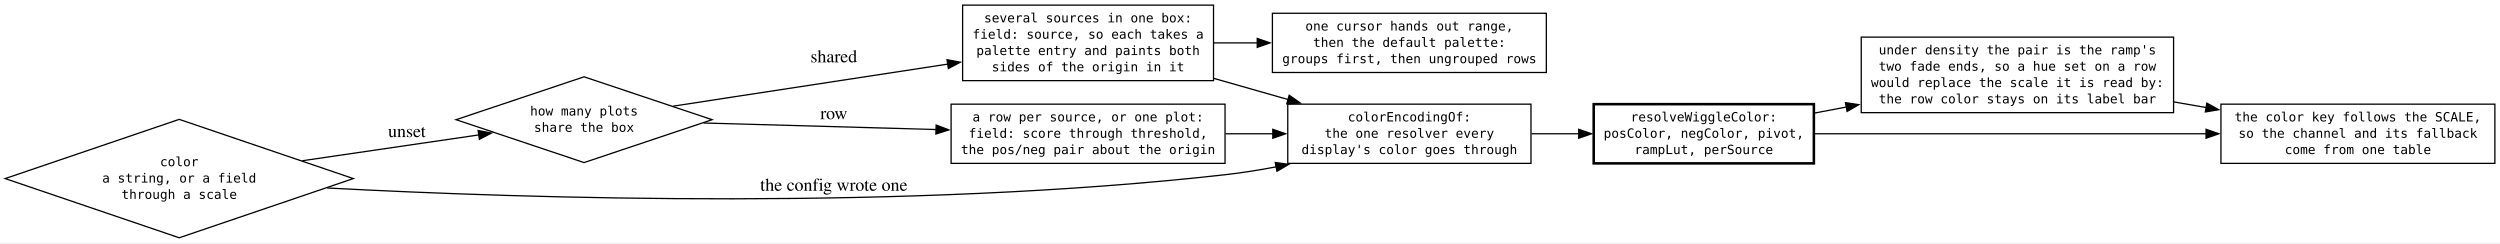
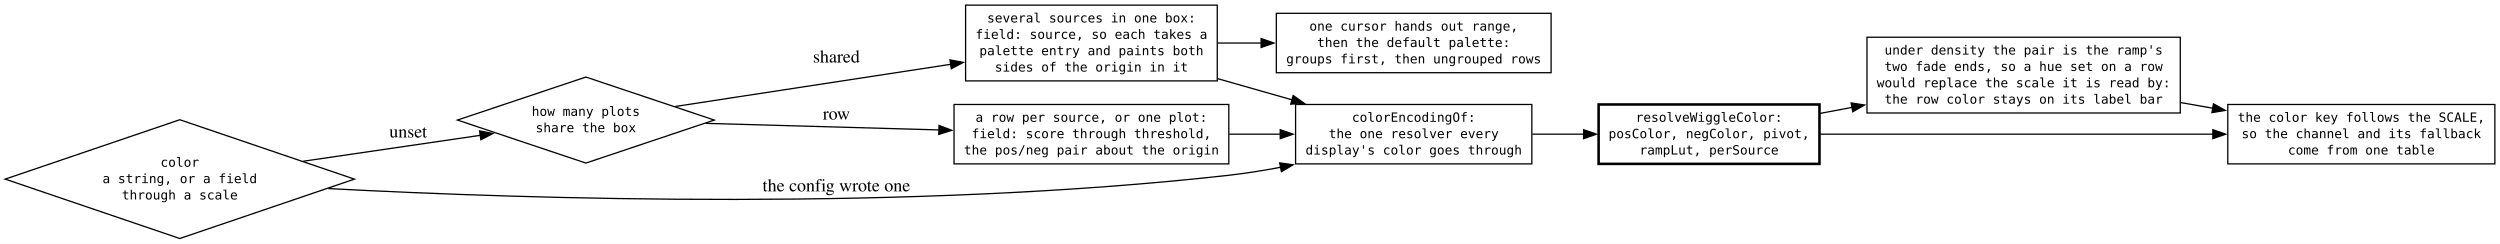
- <svg xmlns="http://www.w3.org/2000/svg" width="1953pt" height="190pt" viewBox="0.00 0.00 1953.00 190.00">
+ <svg xmlns="http://www.w3.org/2000/svg" width="1947pt" height="190pt" viewBox="0.00 0.00 1947.00 190.00">
  <g id="graph0" class="graph" transform="scale(1 1) rotate(0) translate(4 185.75)">
-     <polygon fill="white" stroke="none" points="-4,4 -4,-185.75 1949,-185.75 1949,4 -4,4" />
+     <polygon fill="white" stroke="none" points="-4,4 -4,-185.75 1943,-185.75 1943,4 -4,4" />
    <g id="node1" class="node">
      <polygon fill="none" stroke="black" points="136,-92.5 0,-46.25 136,0 272,-46.25 136,-92.5" />
      <text xml:space="preserve" text-anchor="middle" x="136" y="-55.88" font-family="monospace" font-size="10.00">color</text>
      <text xml:space="preserve" text-anchor="middle" x="136" y="-43.12" font-family="monospace" font-size="10.00">a string, or a field</text>
      <text xml:space="preserve" text-anchor="middle" x="136" y="-30.38" font-family="monospace" font-size="10.00">through a scale</text>
    </g>
    <g id="node2" class="node">
      <polygon fill="none" stroke="black" points="452.25,-125.75 352.25,-92.25 452.25,-58.75 552.25,-92.25 452.25,-125.75" />
      <text xml:space="preserve" text-anchor="middle" x="452.25" y="-95.5" font-family="monospace" font-size="10.00">how many plots</text>
      <text xml:space="preserve" text-anchor="middle" x="452.25" y="-82.75" font-family="monospace" font-size="10.00">share the box</text>
    </g>
    <g id="edge2" class="edge">
      <path fill="none" stroke="black" d="M232.14,-60.18C276.15,-66.62 327.9,-74.19 370.05,-80.36" />
      <polygon fill="black" stroke="black" points="369.49,-83.82 379.89,-81.8 370.5,-76.89 369.49,-83.82" />
      <text xml:space="preserve" text-anchor="middle" x="312.12" y="-78.67" font-family="Times,serif" font-size="14.00"> unset</text>
    </g>
    <g id="node3" class="node">
-       <polygon fill="none" stroke="black" points="1192,-104.38 1002,-104.38 1002,-58.12 1192,-58.12 1192,-104.38" />
+       <polygon fill="none" stroke="black" points="1189,-104.38 1005,-104.38 1005,-58.12 1189,-58.12 1189,-104.38" />
      <text xml:space="preserve" text-anchor="middle" x="1097" y="-90.88" font-family="monospace" font-size="10.00">colorEncodingOf:</text>
      <text xml:space="preserve" text-anchor="middle" x="1097" y="-78.12" font-family="monospace" font-size="10.00">the one resolver every</text>
      <text xml:space="preserve" text-anchor="middle" x="1097" y="-65.38" font-family="monospace" font-size="10.00">display's color goes through</text>
    </g>
    <g id="edge1" class="edge">
-       <path fill="none" stroke="black" d="M251.64,-38.89C409.96,-30.51 704.17,-21.29 953,-49.25 966.04,-50.71 979.62,-52.89 993.01,-55.42" />
-       <polygon fill="black" stroke="black" points="992.21,-58.84 1002.7,-57.34 993.57,-51.97 992.21,-58.84" />
+       <path fill="none" stroke="black" d="M251.64,-38.89C409.96,-30.51 704.17,-21.29 953,-49.25 966.13,-50.73 979.83,-52.92 993.31,-55.48" />
+       <polygon fill="black" stroke="black" points="992.6,-58.91 1003.09,-57.42 993.96,-52.04 992.6,-58.91" />
      <text xml:space="preserve" text-anchor="middle" x="645.62" y="-36.73" font-family="Times,serif" font-size="14.00"> the config wrote one</text>
    </g>
    <g id="node4" class="node">
      <polygon fill="none" stroke="black" points="944,-181.75 748,-181.75 748,-122.75 944,-122.75 944,-181.75" />
      <text xml:space="preserve" text-anchor="middle" x="846" y="-168.25" font-family="monospace" font-size="10.00">several sources in one box:</text>
      <text xml:space="preserve" text-anchor="middle" x="846" y="-155.5" font-family="monospace" font-size="10.00">field: source, so each takes a</text>
      <text xml:space="preserve" text-anchor="middle" x="846" y="-142.75" font-family="monospace" font-size="10.00">palette entry and paints both</text>
      <text xml:space="preserve" text-anchor="middle" x="846" y="-130" font-family="monospace" font-size="10.00">sides of the origin in it</text>
    </g>
    <g id="edge3" class="edge">
      <path fill="none" stroke="black" d="M521.92,-102.83C537.79,-105.27 554.61,-107.85 570.25,-110.25 625.01,-118.65 685.92,-127.96 736.44,-135.68" />
      <polygon fill="black" stroke="black" points="735.81,-139.12 746.23,-137.17 736.87,-132.2 735.81,-139.12" />
      <text xml:space="preserve" text-anchor="middle" x="645.62" y="-137.07" font-family="Times,serif" font-size="14.00"> shared</text>
    </g>
    <g id="node5" class="node">
      <polygon fill="none" stroke="black" points="953,-104.38 739,-104.38 739,-58.12 953,-58.12 953,-104.38" />
      <text xml:space="preserve" text-anchor="middle" x="846" y="-90.88" font-family="monospace" font-size="10.00">a row per source, or one plot:</text>
      <text xml:space="preserve" text-anchor="middle" x="846" y="-78.12" font-family="monospace" font-size="10.00">field: score through threshold,</text>
      <text xml:space="preserve" text-anchor="middle" x="846" y="-65.38" font-family="monospace" font-size="10.00">the pos/neg pair about the origin</text>
    </g>
    <g id="edge4" class="edge">
      <path fill="none" stroke="black" d="M545.59,-89.66C599.88,-88.13 669.06,-86.19 727.25,-84.56" />
      <polygon fill="black" stroke="black" points="727.32,-88.06 737.22,-84.28 727.12,-81.06 727.32,-88.06" />
      <text xml:space="preserve" text-anchor="middle" x="645.62" y="-92.64" font-family="Times,serif" font-size="14.00"> row</text>
    </g>
    <g id="node6" class="node">
      <polygon fill="none" stroke="black" stroke-width="2" points="1413,-104.38 1241,-104.38 1241,-58.12 1413,-58.12 1413,-104.38" />
      <text xml:space="preserve" text-anchor="middle" x="1327" y="-90.88" font-family="monospace" font-size="10.00">resolveWiggleColor:</text>
      <text xml:space="preserve" text-anchor="middle" x="1327" y="-78.12" font-family="monospace" font-size="10.00">posColor, negColor, pivot,</text>
      <text xml:space="preserve" text-anchor="middle" x="1327" y="-65.38" font-family="monospace" font-size="10.00">rampLut, perSource</text>
    </g>
    <g id="edge7" class="edge">
-       <path fill="none" stroke="black" d="M1192.38,-81.25C1204.67,-81.25 1217.27,-81.25 1229.59,-81.25" />
-       <polygon fill="black" stroke="black" points="1229.29,-84.75 1239.29,-81.25 1229.29,-77.75 1229.29,-84.75" />
+       <path fill="none" stroke="black" d="M1189.42,-81.25C1202.68,-81.25 1216.37,-81.25 1229.72,-81.25" />
+       <polygon fill="black" stroke="black" points="1229.33,-84.75 1239.33,-81.25 1229.33,-77.75 1229.33,-84.75" />
    </g>
    <g id="edge5" class="edge">
      <path fill="none" stroke="black" d="M944.34,-124.49C963.38,-119.06 983.31,-113.38 1002.24,-107.99" />
      <polygon fill="black" stroke="black" points="1003.13,-111.37 1011.79,-105.26 1001.21,-104.64 1003.13,-111.37" />
    </g>
    <g id="node9" class="node">
      <polygon fill="none" stroke="black" points="1204,-175.38 990,-175.38 990,-129.12 1204,-129.12 1204,-175.38" />
      <text xml:space="preserve" text-anchor="middle" x="1097" y="-161.88" font-family="monospace" font-size="10.00">one cursor hands out range,</text>
      <text xml:space="preserve" text-anchor="middle" x="1097" y="-149.12" font-family="monospace" font-size="10.00">then the default palette:</text>
      <text xml:space="preserve" text-anchor="middle" x="1097" y="-136.38" font-family="monospace" font-size="10.00">groups first, then ungrouped rows</text>
    </g>
    <g id="edge11" class="edge">
      <path fill="none" stroke="black" d="M944.34,-152.25C955.49,-152.25 966.95,-152.25 978.33,-152.25" />
      <polygon fill="black" stroke="black" points="978.15,-155.75 988.15,-152.25 978.15,-148.75 978.15,-155.75" />
    </g>
    <g id="edge6" class="edge">
-       <path fill="none" stroke="black" d="M953.32,-81.25C965.67,-81.25 978.26,-81.25 990.59,-81.25" />
-       <polygon fill="black" stroke="black" points="990.32,-84.75 1000.32,-81.25 990.32,-77.75 990.32,-84.75" />
+       <path fill="none" stroke="black" d="M953.32,-81.25C966.51,-81.25 979.98,-81.25 993.11,-81.25" />
+       <polygon fill="black" stroke="black" points="993.04,-84.75 1003.04,-81.25 993.04,-77.75 993.04,-84.75" />
    </g>
    <g id="node7" class="node">
      <polygon fill="none" stroke="black" points="1694,-156.75 1450,-156.75 1450,-97.75 1694,-97.75 1694,-156.75" />
      <text xml:space="preserve" text-anchor="middle" x="1572" y="-143.25" font-family="monospace" font-size="10.00">under density the pair is the ramp's</text>
      <text xml:space="preserve" text-anchor="middle" x="1572" y="-130.5" font-family="monospace" font-size="10.00">two fade ends, so a hue set on a row</text>
      <text xml:space="preserve" text-anchor="middle" x="1572" y="-117.75" font-family="monospace" font-size="10.00">would replace the scale it is read by:</text>
      <text xml:space="preserve" text-anchor="middle" x="1572" y="-105" font-family="monospace" font-size="10.00">the row color stays on its label bar</text>
    </g>
    <g id="edge8" class="edge">
      <path fill="none" stroke="black" d="M1413.33,-97.4C1421.51,-98.95 1429.93,-100.54 1438.42,-102.15" />
      <polygon fill="black" stroke="black" points="1437.64,-105.57 1448.12,-103.99 1438.95,-98.69 1437.64,-105.57" />
    </g>
    <g id="node8" class="node">
-       <polygon fill="none" stroke="black" points="1945,-104.38 1731,-104.38 1731,-58.12 1945,-58.12 1945,-104.38" />
-       <text xml:space="preserve" text-anchor="middle" x="1838" y="-90.88" font-family="monospace" font-size="10.00">the color key follows the SCALE,</text>
-       <text xml:space="preserve" text-anchor="middle" x="1838" y="-78.12" font-family="monospace" font-size="10.00">so the channel and its fallback</text>
-       <text xml:space="preserve" text-anchor="middle" x="1838" y="-65.38" font-family="monospace" font-size="10.00">come from one table</text>
+       <polygon fill="none" stroke="black" points="1939,-104.38 1731,-104.38 1731,-58.12 1939,-58.12 1939,-104.38" />
+       <text xml:space="preserve" text-anchor="middle" x="1835" y="-90.88" font-family="monospace" font-size="10.00">the color key follows the SCALE,</text>
+       <text xml:space="preserve" text-anchor="middle" x="1835" y="-78.12" font-family="monospace" font-size="10.00">so the channel and its fallback</text>
+       <text xml:space="preserve" text-anchor="middle" x="1835" y="-65.38" font-family="monospace" font-size="10.00">come from one table</text>
    </g>
    <g id="edge9" class="edge">
-       <path fill="none" stroke="black" d="M1413.48,-81.25C1497.34,-81.25 1625.88,-81.25 1719.36,-81.25" />
-       <polygon fill="black" stroke="black" points="1719.36,-84.75 1729.36,-81.25 1719.36,-77.75 1719.36,-84.75" />
+       <path fill="none" stroke="black" d="M1413.26,-81.25C1497.35,-81.25 1626.43,-81.25 1719.44,-81.25" />
+       <polygon fill="black" stroke="black" points="1719.37,-84.75 1729.37,-81.25 1719.37,-77.75 1719.37,-84.75" />
    </g>
    <g id="edge10" class="edge">
-       <path fill="none" stroke="black" d="M1694.18,-106.13C1702.67,-104.66 1711.21,-103.17 1719.67,-101.69" />
-       <polygon fill="black" stroke="black" points="1719.99,-105.19 1729.24,-100.03 1718.79,-98.29 1719.99,-105.19" />
+       <path fill="none" stroke="black" d="M1694.33,-105.87C1702.66,-104.4 1711.04,-102.92 1719.33,-101.46" />
+       <polygon fill="black" stroke="black" points="1719.84,-104.92 1729.08,-99.74 1718.62,-98.03 1719.84,-104.92" />
    </g>
  </g>
</svg>
